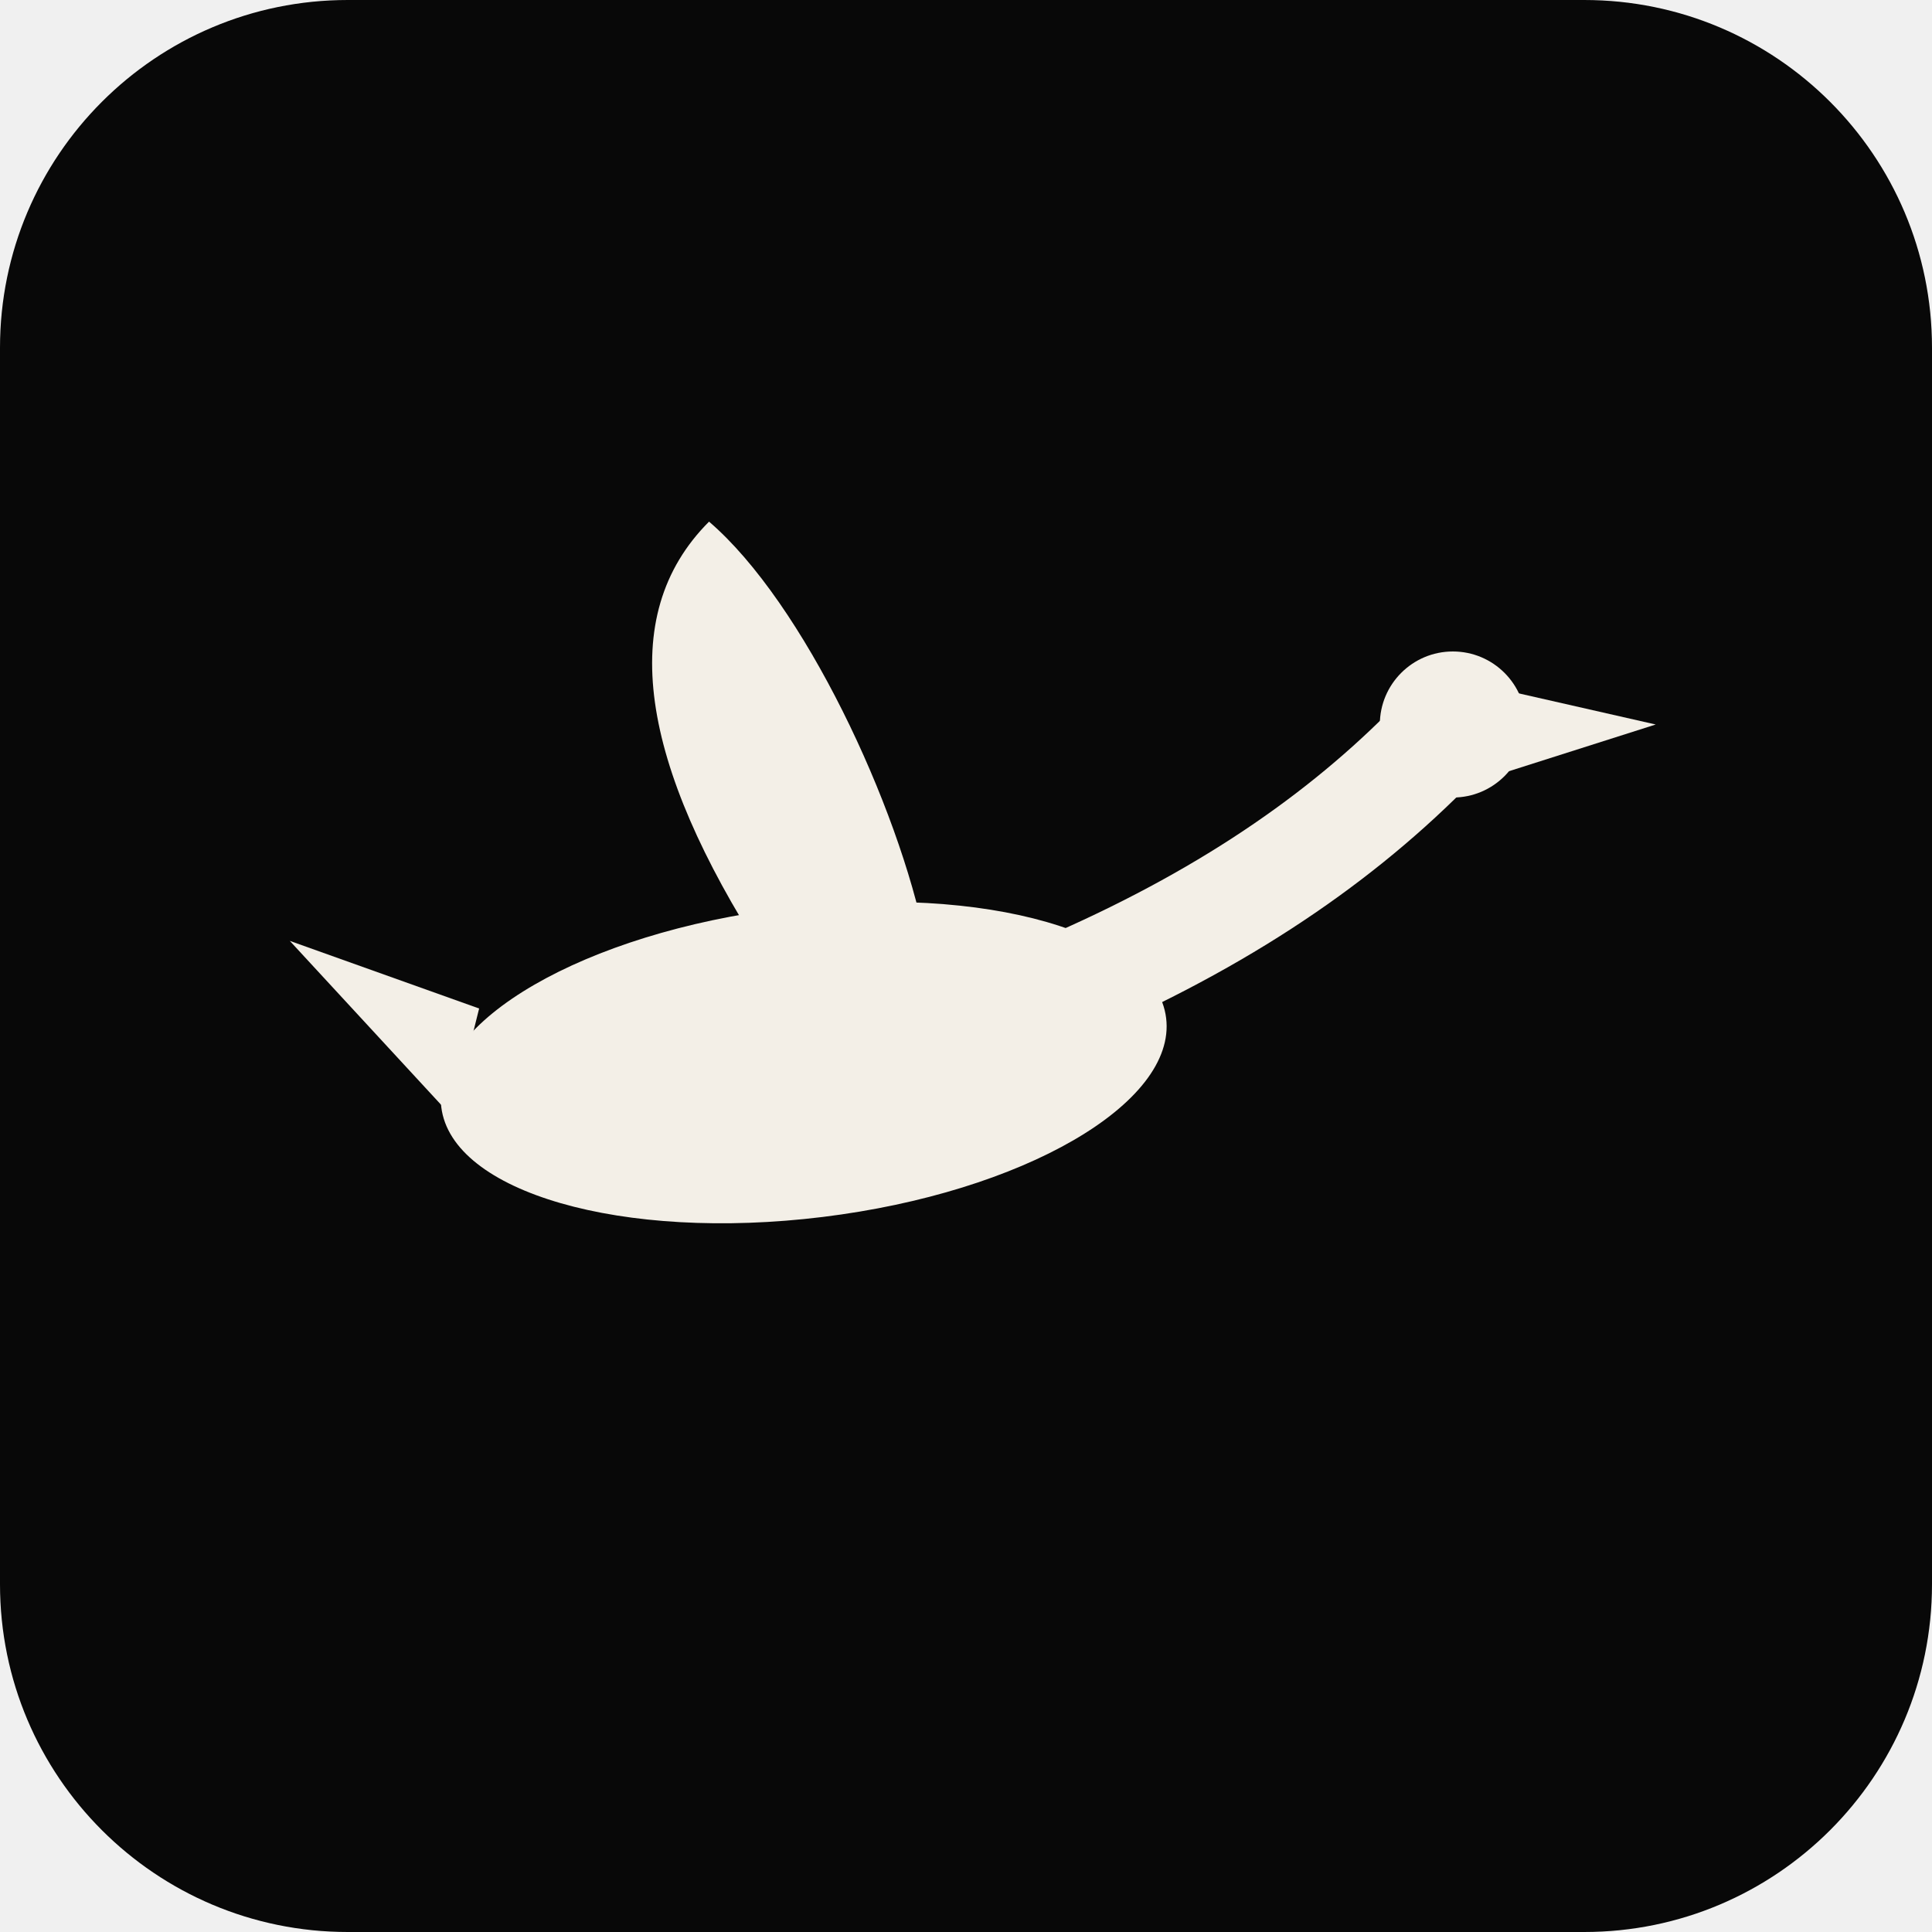
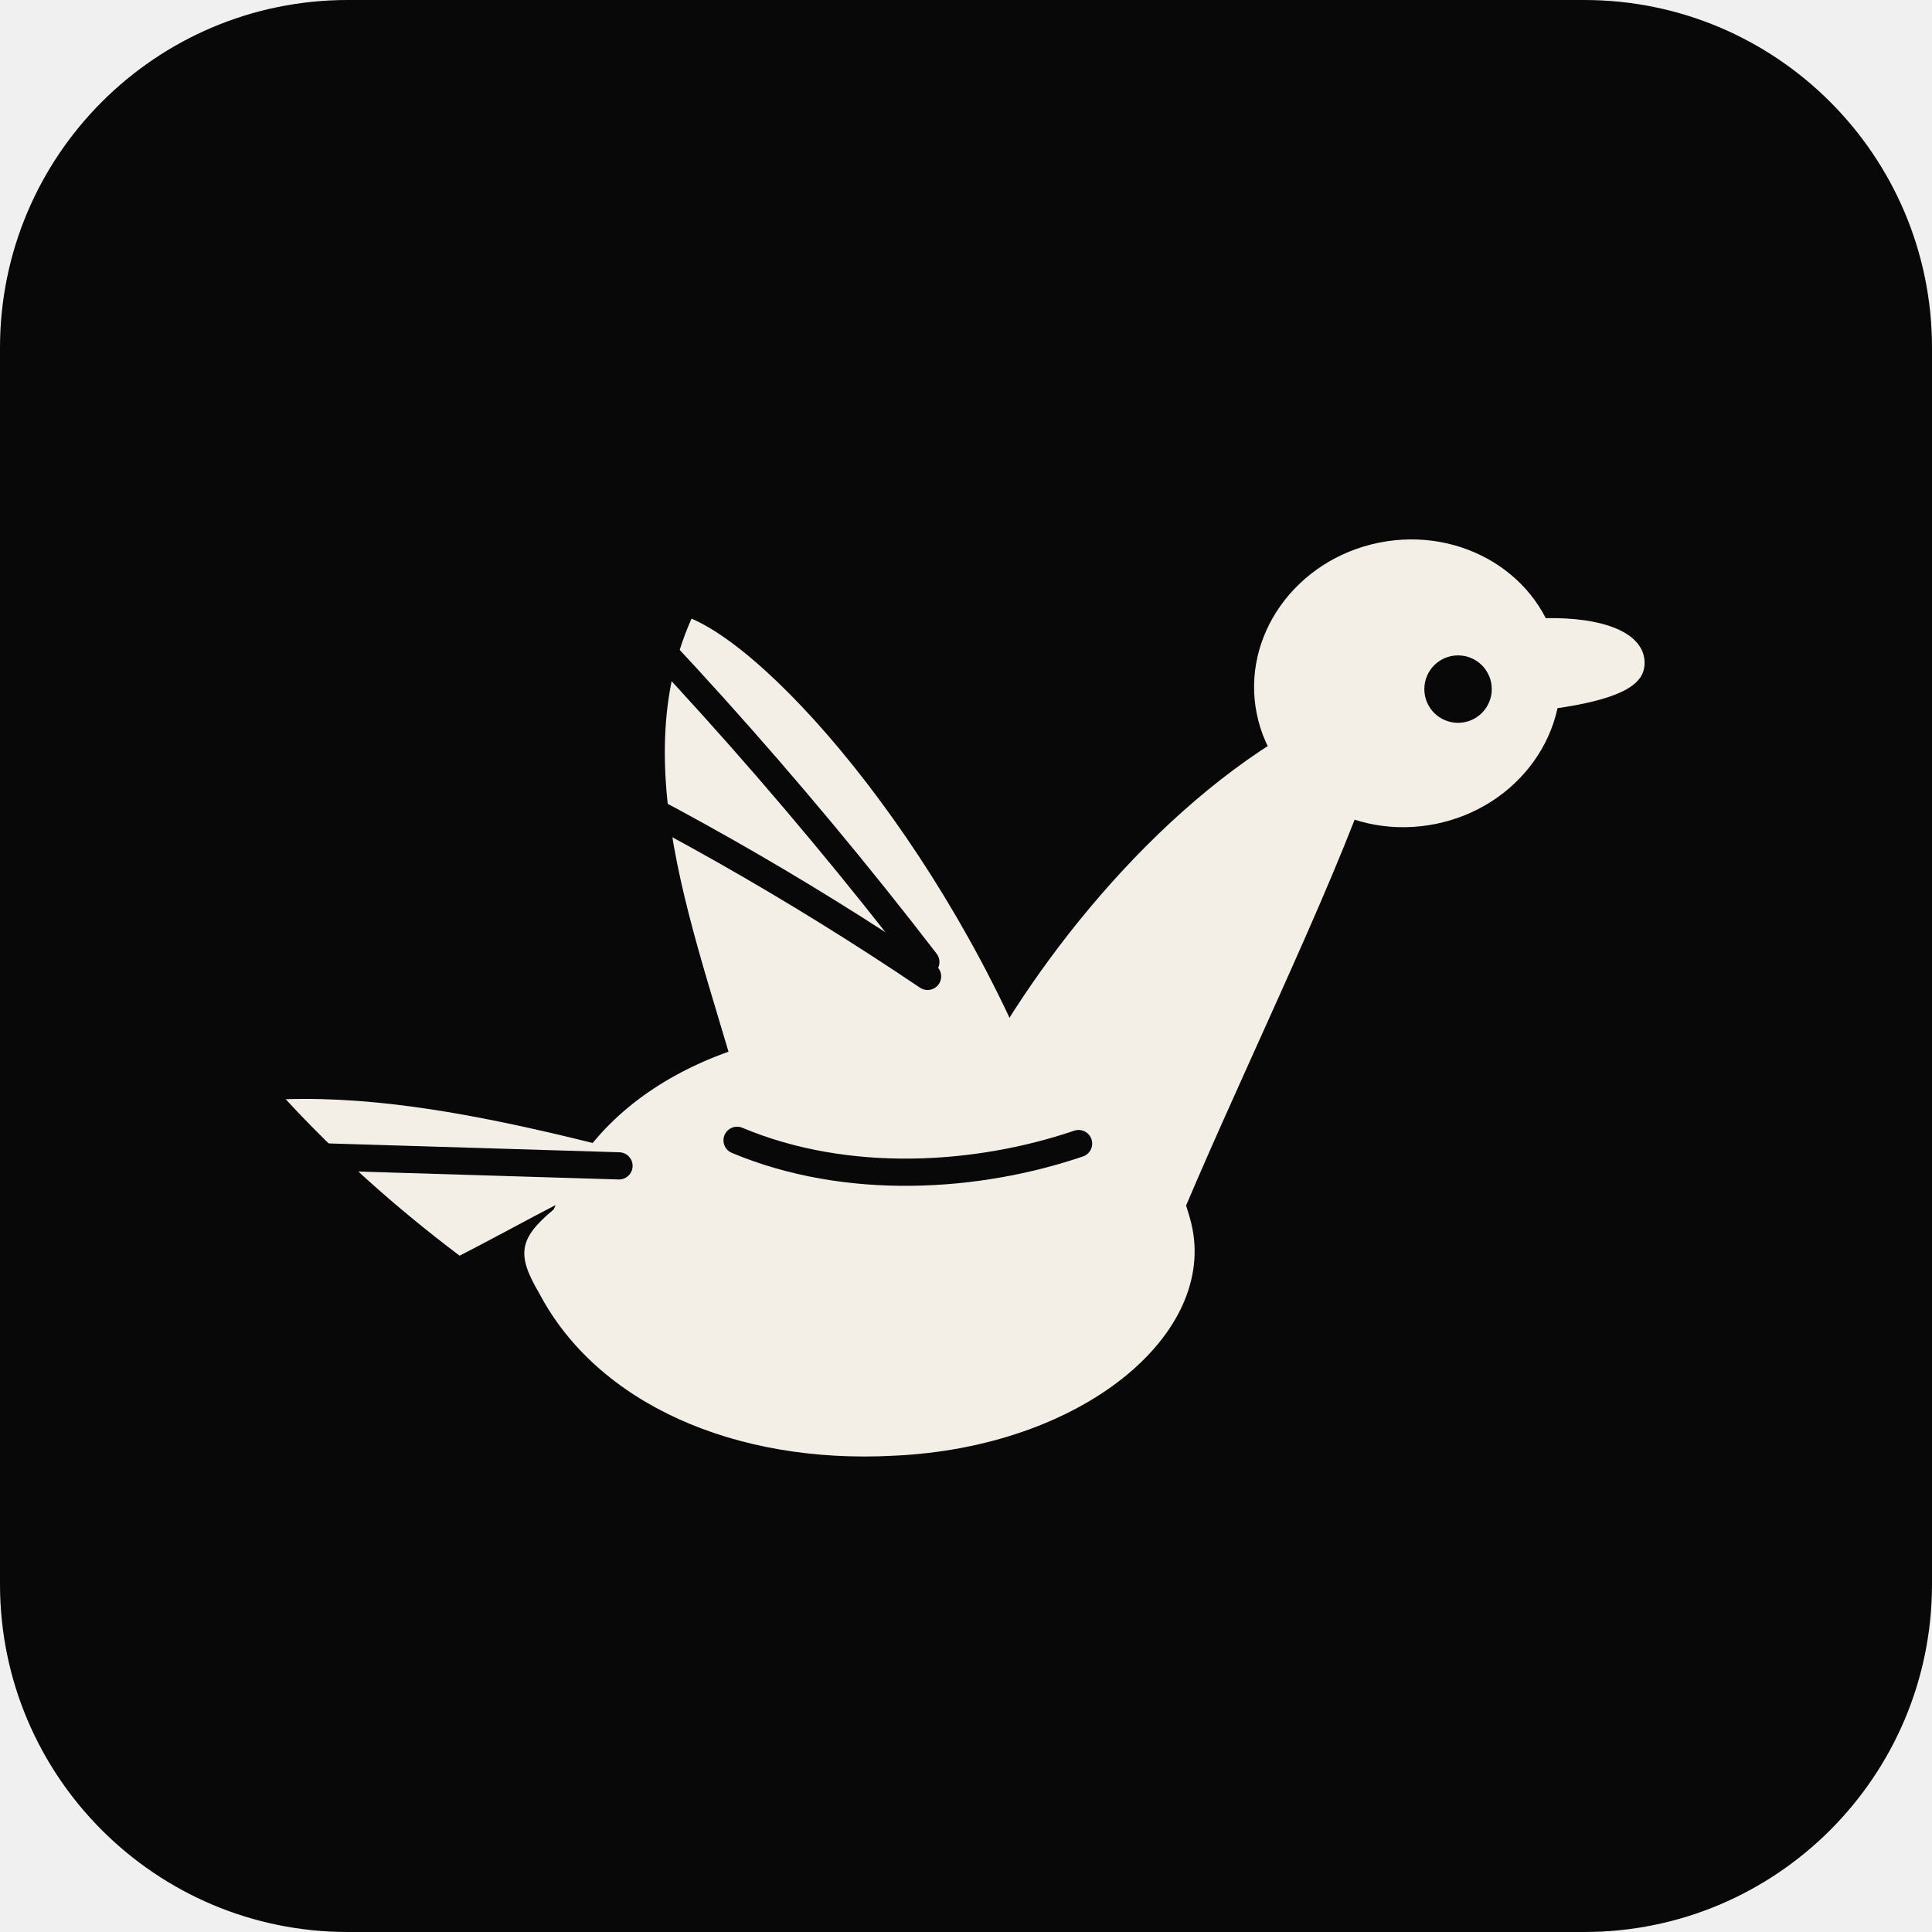
<svg xmlns="http://www.w3.org/2000/svg" viewBox="0 0 100 100">
  <rect width="100" height="100" rx="18" fill="#080808" />
-   <svg x="8" y="20" width="84" height="56" viewBox="0 0 120 72">
-     <g fill="#F3EFE7">
-       <ellipse cx="48" cy="46" rx="27" ry="11.5" transform="rotate(-7 48 46)" />
-       <path d="M66 41 C78 36 87 30 94 23" fill="none" stroke="#F3EFE7" stroke-width="8" stroke-linecap="round" />
-       <circle cx="96" cy="21" r="5.4" />
-       <path d="M100 18.5 L111 21 L100 24.5 Z" />
-       <path d="M45 38 C36 24 34 13 41 6 C48 12 55 27 57 37 C53 38.5 49 38.7 45 38 Z" />
-       <path d="M24 42 L10 37 L22 50 Z" />
-     </g>
+   <svg x="10" y="22" width="80" height="56" viewBox="-44.41 -58.4 102.0 76.33" color="#F3EFE7">
+     <mask id="gm-favicon" maskUnits="userSpaceOnUse" x="-44.41" y="-58.4" width="102.0" height="76.33">
+       <g fill="#fff">
+         <path d="M -19.425 -7.668 C -27.604 -9.712 -34.76 -11.042 -41.406 -10.837 C -37.827 -6.952 -33.738 -3.272 -29.137 0.204 C -25.559 -1.636 -21.981 -3.681 -18.403 -5.316 Z" />
+         <path d="M -22.492 -3.067 C -18.914 -12.268 -8.179 -16.562 3.067 -15.949 C 12.78 -15.438 20.447 -10.224 22.492 -2.045 C 24.332 5.725 14.824 13.7 1.534 14.313 C -9.712 14.927 -19.425 10.633 -23.514 2.863 C -25.15 0.102 -24.946 -1.022 -22.492 -3.067 Z" />
+         <path d="M 6.134 -10.224 C 10.224 -18.914 18.914 -30.466 29.24 -36.601 L 35.374 -34.249 C 32.204 -25.048 25.559 -11.757 21.061 -0.818 Z" />
+         <ellipse cx="37.725" cy="-40.179" rx="10.837" ry="10.121" transform="rotate(-11.459 37.725 -40.179)" />
+         <path d="M 44.78 -44.575 C 49.687 -45.188 53.061 -44.371 54.083 -42.837 C 54.594 -42.121 54.594 -41.099 54.083 -40.486 C 53.061 -39.157 49.687 -38.441 44.78 -38.032 Z" />
+         <path d="M -8.229 -7.055 C -11.168 -19.744 -17.938 -33.13 -12.774 -44.742 C -6.108 -41.875 7.274 -25.886 13.335 -7.37 C 7.439 -4.87 -1.752 -4.271 -8.229 -7.055 Z" />
+       </g>
+       <g fill="#000" stroke="#000">
+         <path d="M -17.891 -6.134 L -41.406 -6.85" fill="none" stroke-width="1.92" stroke-linecap="round" stroke-linejoin="round" />
+         <ellipse cx="41.304" cy="-39.77" rx="1.879" ry="1.879" transform="rotate(0 41.304 -39.77)" />
+         <path d="M 3.879 -19.502 Q -10.085 -28.919 -25.337 -36.065" fill="none" stroke-width="1.92" stroke-linecap="round" stroke-linejoin="round" />
+         <path d="M 3.756 -20.519 Q -10.6 -39.181 -27.669 -55.398" fill="none" stroke-width="1.92" stroke-linecap="round" stroke-linejoin="round" />
+         <path d="M 14.532 -7.707 C 7.394 -5.276 -1.797 -4.677 -9.561 -7.937" fill="none" stroke-width="1.92" stroke-linecap="round" stroke-linejoin="round" />
+       </g>
+     </mask>
+     <rect x="-44.41" y="-58.4" width="102.0" height="76.33" fill="currentColor" mask="url(#gm-favicon)" />
  </svg>
</svg>
